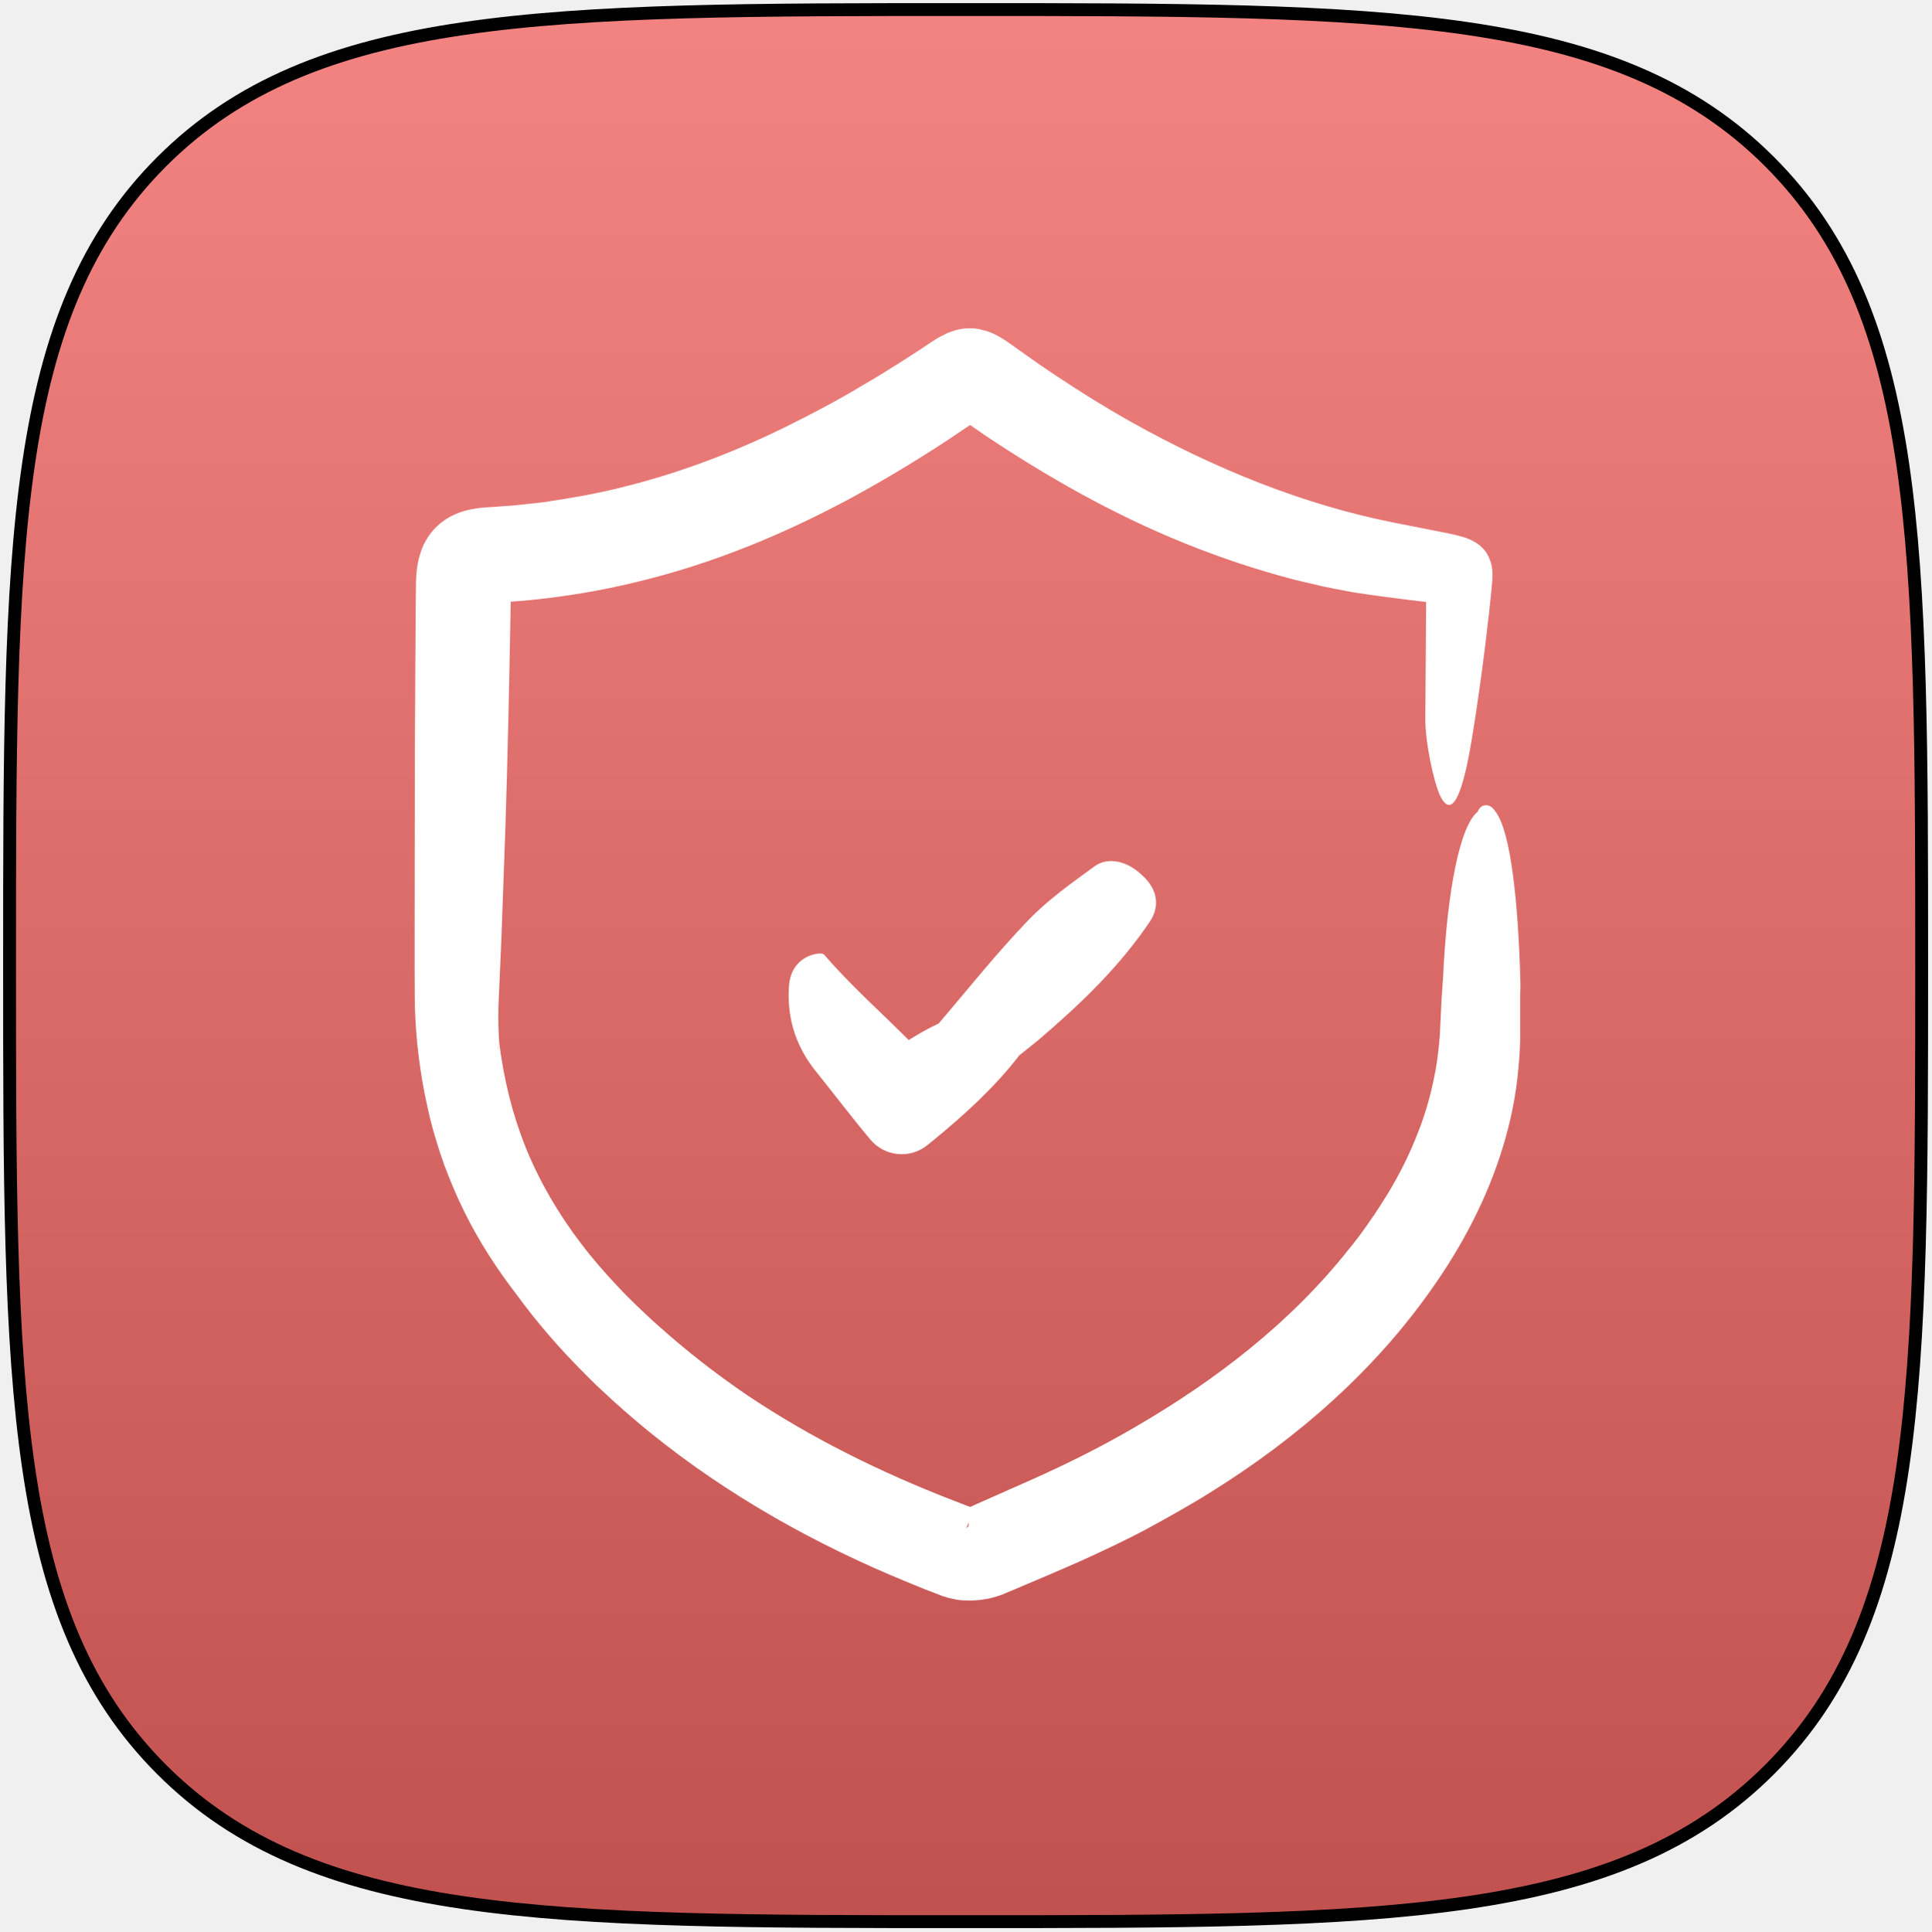
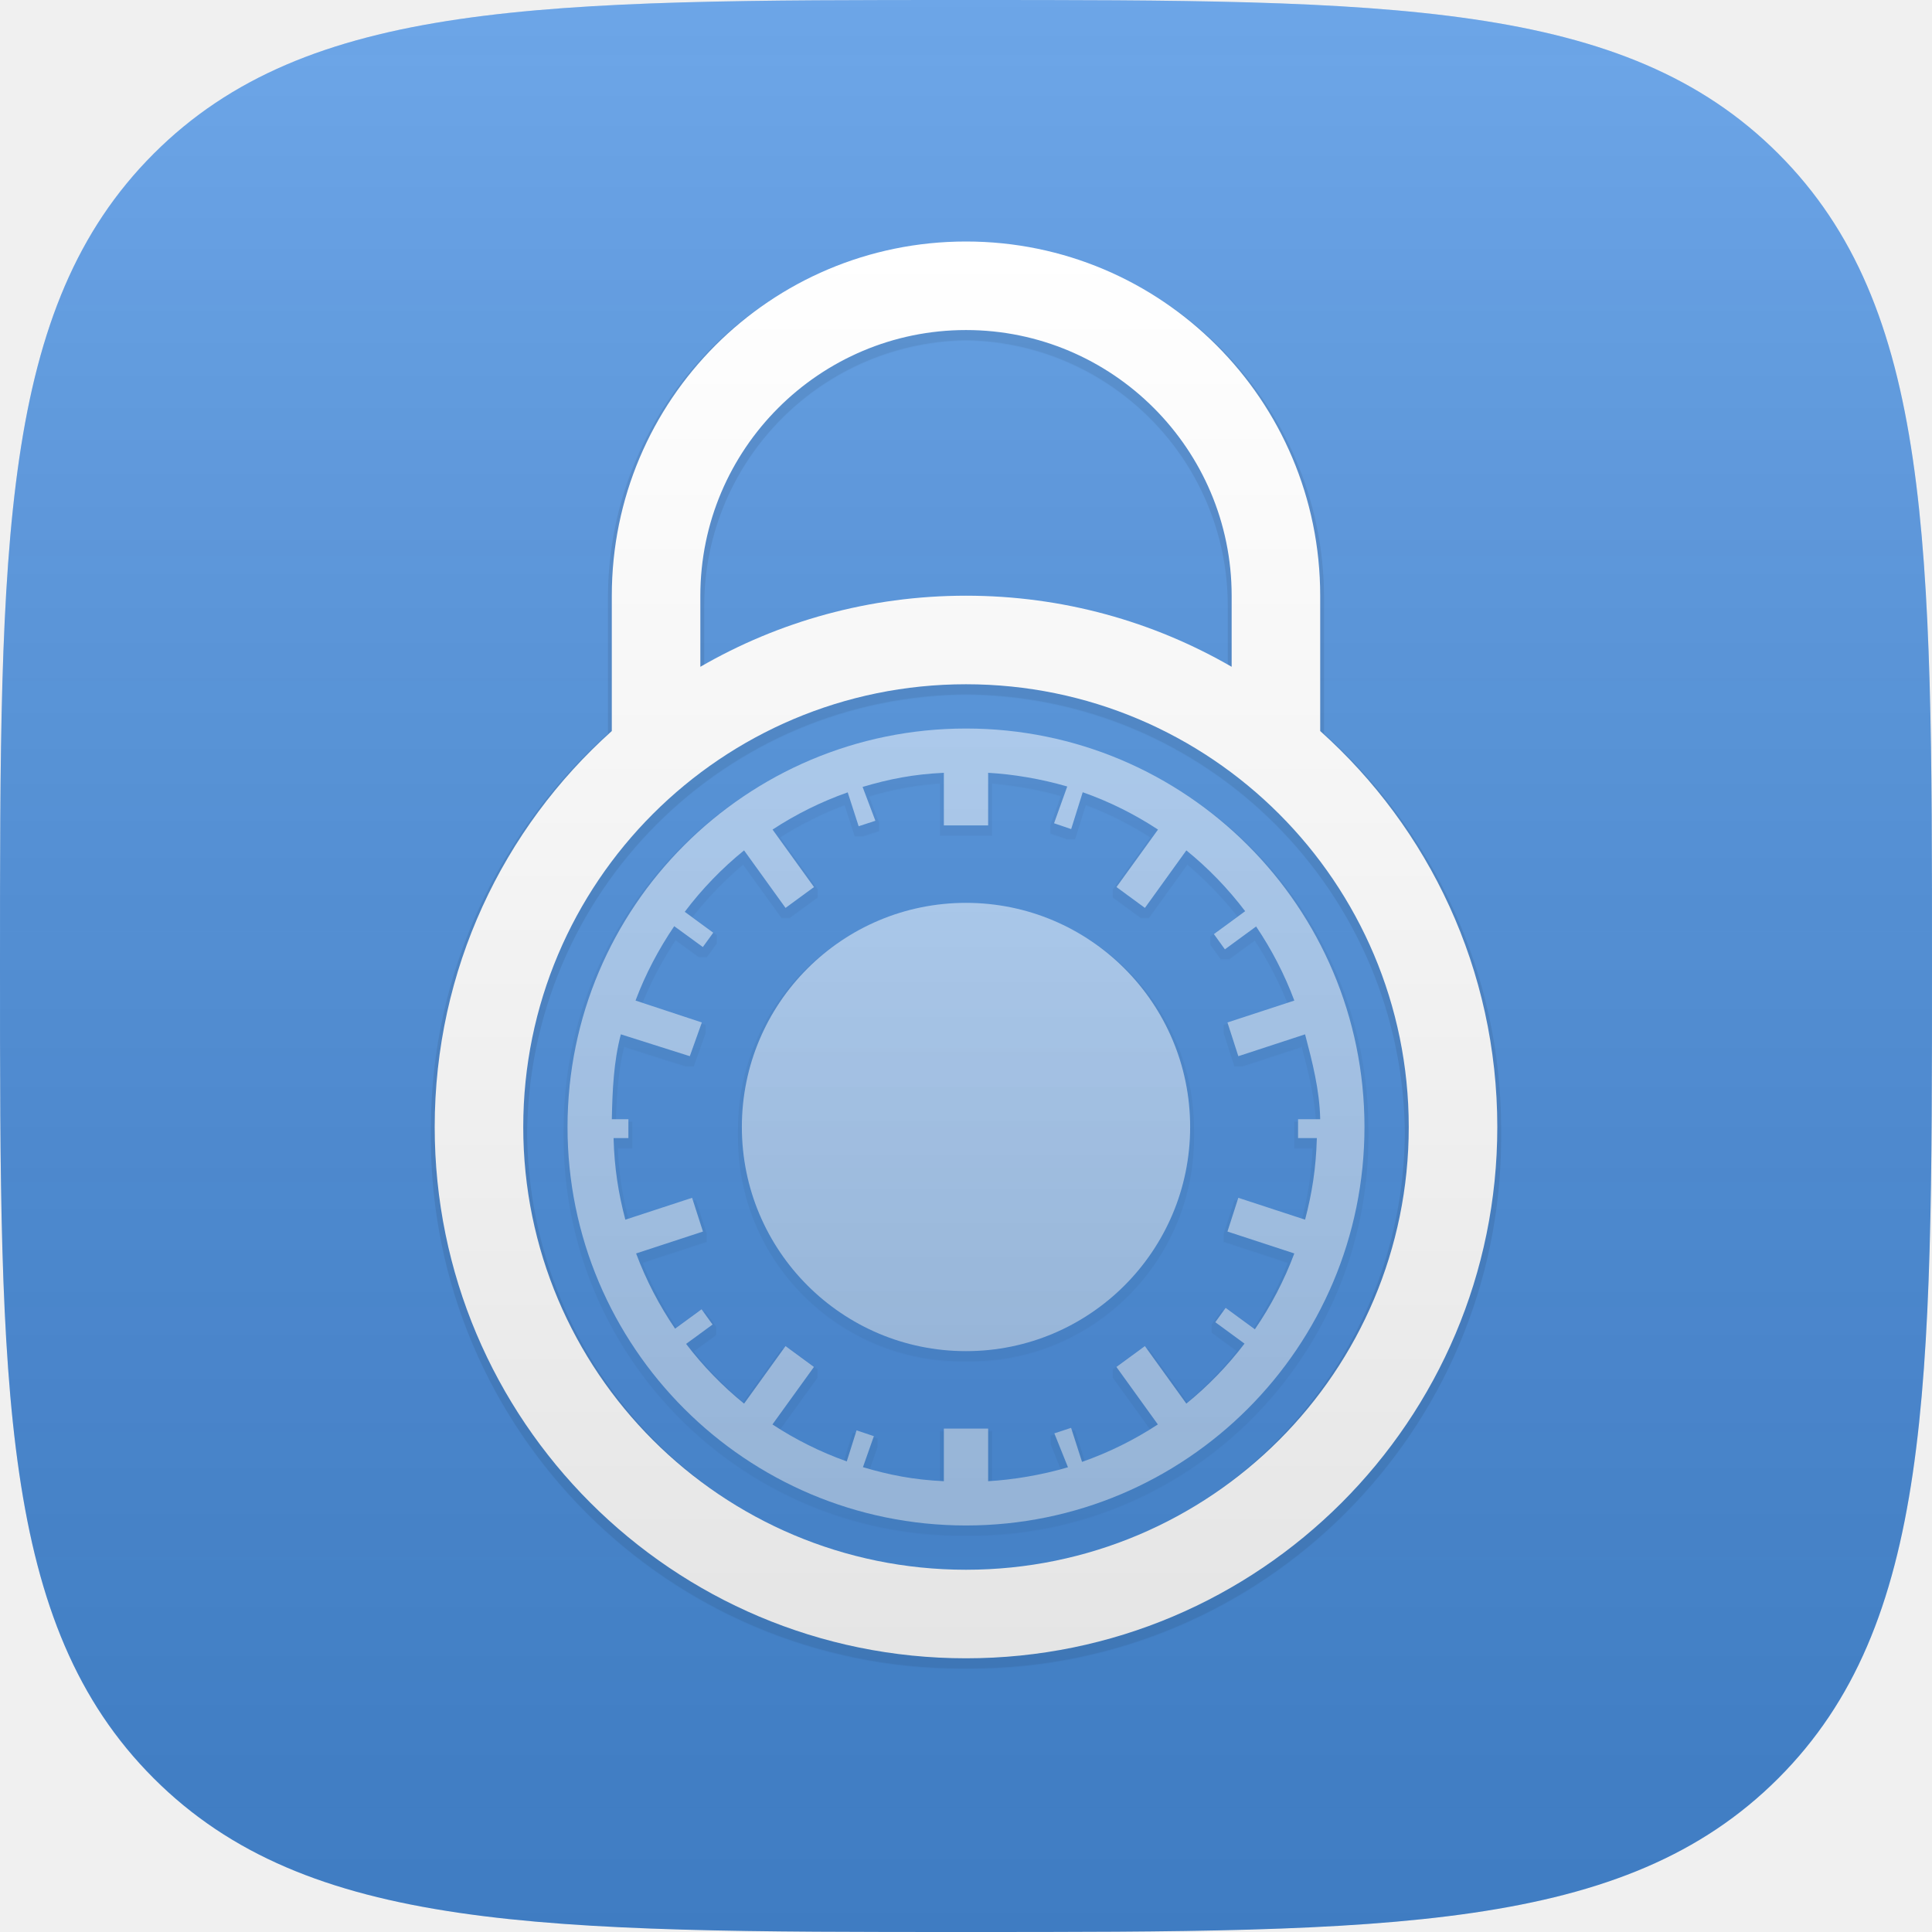
- <svg xmlns="http://www.w3.org/2000/svg" xmlns:xlink="http://www.w3.org/1999/xlink" width="606px" height="606px" viewBox="0 0 606 606" version="1.1">
+ <svg xmlns="http://www.w3.org/2000/svg" xmlns:xlink="http://www.w3.org/1999/xlink" width="600px" height="600px" viewBox="0 0 600 600" version="1.1">
  <defs>
    <linearGradient x1="50%" y1="0%" x2="50%" y2="100%" id="linearGradient-1">
      <stop stop-color="#FFFFFF" stop-opacity="0.2" offset="0%" />
-       <stop stop-color="#000000" stop-opacity="0.2" offset="100%" />
+       <stop stop-color="#000000" stop-opacity="0.139" offset="100%" />
    </linearGradient>
-     <path d="M552.269,552.269 C600,504.538 600,431.458 600,300 C600,168.542 600,95.462 552.269,47.731 C504.538,0 431.458,0 300,0 C168.542,0 95.462,0 47.731,47.731 C0,95.462 0,168.542 0,300 C0,431.458 0,504.538 47.731,552.269 C95.462,600 168.542,600 300,600 C431.458,600 504.538,600 552.269,552.269 Z" id="path-2" />
+     <linearGradient x1="50%" y1="0%" x2="50%" y2="100%" id="linearGradient-2">
+       <stop stop-color="#FFFFFF" offset="0%" />
+       <stop stop-color="#F6F6F6" offset="35.243%" />
+       <stop stop-color="#E5E5E5" offset="100%" />
+     </linearGradient>
+     <path d="M275,152.028 L275,110 C275,49.249 225.751,0 165,0 C104.249,0 55,49.249 55,110 L55,152.029 C21.248,182.241 0,226.137 0,275 C0,366.127 73.874,440 165,440 C256.127,440 330,366.127 330,275 C330,226.137 308.752,182.241 275,152.028 L275,152.028 Z M82.5,110 C82.5,64.509 119.509,27.5 165,27.5 C210.491,27.5 247.5,64.509 247.5,110 L247.5,132.079 C223.23,118.039 195.055,110 165,110 C134.945,110 106.77,118.039 82.5,132.08 L82.5,110 L82.5,110 Z M165,412.5 C89.06,412.5 27.5,350.94 27.5,275 C27.5,199.06 89.06,137.5 165,137.5 C240.94,137.5 302.5,199.06 302.5,275 C302.5,350.94 240.94,412.5 165,412.5 L165,412.5 Z" id="path-3" />
+     <filter x="-50%" y="-50%" width="200%" height="200%" filterUnits="objectBoundingBox" id="filter-4">
+       <feMorphology radius="1" operator="dilate" in="SourceAlpha" result="shadowSpreadOuter1" />
+       <feOffset dx="0" dy="2" in="shadowSpreadOuter1" result="shadowOffsetOuter1" />
+       <feColorMatrix values="0 0 0 0 0   0 0 0 0 0   0 0 0 0 0  0 0 0 0.08 0" type="matrix" in="shadowOffsetOuter1" />
+     </filter>
+     <path d="M165,151.25 C96.655,151.25 41.25,206.656 41.25,275 C41.25,343.344 96.655,398.75 165,398.75 C233.345,398.75 288.75,343.344 288.75,275 C288.75,206.656 233.345,151.25 165,151.25 L165,151.25 Z M270.302,303.778 L249.574,296.992 L246.2,307.468 L266.963,314.267 C263.817,322.669 259.691,330.565 254.715,337.822 L245.64,331.173 L242.426,335.628 L251.497,342.274 C246.23,349.19 240.163,355.444 233.426,360.907 L220.551,343.044 L211.713,349.516 L224.583,367.371 C217.296,372.145 209.409,376.068 201.038,379 L197.635,368.435 L192.436,370.138 L196.668,380.676 C188.491,383.084 179.609,384.568 171.875,385 L171.875,374.121 L171.875,368.672 L158.125,368.672 L158.125,374.121 L158.125,385 C148.672,384.565 141.191,383.072 132.994,380.647 L136.387,371.017 L131.016,369.207 L127.975,378.853 C119.762,375.937 112.05,372.068 104.888,367.373 L117.776,349.52 L108.951,343.045 L96.08,360.909 C89.369,355.467 83.326,349.243 78.073,342.361 L86.286,336.347 L82.873,331.615 L74.656,337.63 C69.742,330.428 65.659,322.594 62.544,314.267 L83.309,307.466 L79.935,296.992 L59.206,303.779 C57.066,295.674 55.808,287.891 55.547,278.438 L60.156,278.438 L60.156,272.59 L55.006,272.589 C55.198,263.474 55.584,254.645 57.813,246.221 L79.229,253.01 L82.965,242.536 L62.369,235.735 C65.45,227.511 69.554,219.765 74.388,212.636 L83.273,219.11 L86.503,214.655 L77.658,208.171 C83.004,201.078 89.195,194.673 96.078,189.095 L108.955,206.959 L117.793,200.483 L104.924,182.63 C112.147,177.891 119.973,173.993 128.264,171.072 L131.663,181.597 L136.857,179.896 L132.887,169.385 C141.118,166.94 148.672,165.437 158.125,165 L158.125,175.88 L158.125,181.328 L171.875,181.328 L171.875,175.88 L171.875,165 C179.609,165.428 188.34,166.889 196.44,169.255 L192.349,180.667 L197.661,182.477 L201.248,171.037 C209.581,173.966 217.386,177.875 224.63,182.631 L211.738,200.484 L220.561,206.96 L233.43,189.096 C240.249,194.624 246.38,200.966 251.696,207.982 L241.986,215.088 L245.402,219.825 L255.093,212.726 C259.901,219.834 263.899,227.544 266.966,235.736 L246.199,242.537 L249.575,253.011 L270.303,246.222 C272.525,254.646 274.815,263.474 275.003,272.59 L268.125,272.587 L268.125,278.438 L273.959,278.438 C273.699,287.89 272.439,295.674 270.302,303.778 L270.302,303.778 Z" id="path-5" />
+     <filter x="-50%" y="-50%" width="200%" height="200%" filterUnits="objectBoundingBox" id="filter-6">
+       <feMorphology radius="1" operator="dilate" in="SourceAlpha" result="shadowSpreadOuter1" />
+       <feOffset dx="0" dy="2" in="shadowSpreadOuter1" result="shadowOffsetOuter1" />
+       <feColorMatrix values="0 0 0 0 0   0 0 0 0 0   0 0 0 0 0  0 0 0 0.08 0" type="matrix" in="shadowOffsetOuter1" />
+     </filter>
+     <circle id="path-7" cx="165" cy="275" r="69.609" />
+     <filter x="-50%" y="-50%" width="200%" height="200%" filterUnits="objectBoundingBox" id="filter-8">
+       <feMorphology radius="1" operator="dilate" in="SourceAlpha" result="shadowSpreadOuter1" />
+       <feOffset dx="0" dy="2" in="shadowSpreadOuter1" result="shadowOffsetOuter1" />
+       <feColorMatrix values="0 0 0 0 0   0 0 0 0 0   0 0 0 0 0  0 0 0 0.08 0" type="matrix" in="shadowOffsetOuter1" />
+     </filter>
  </defs>
  <g id="Page-1" stroke="none" stroke-width="1" fill="none" fill-rule="evenodd">
-     <g id="permissions" transform="translate(3, 3)">
-       <g id="Squircle2-Copy-8">
-         <g id="Shape">
-           <use fill="#F06563" xlink:href="#path-2" />
-           <use stroke="#000000" stroke-width="4.04" fill="url(#linearGradient-1)" xlink:href="#path-2" />
-         </g>
-         <g id="shield" transform="translate(127, 100)" fill="#FFFFFF">
-           <g id="Capa_1">
-             <g id="Group">
-               <path d="M213.517,168.802 C206.281,174.087 198.883,179.29 192.704,185.713 C182.785,196.038 173.842,207.258 164.574,218.152 C161.241,219.697 158.151,221.485 155.143,223.355 C146.281,214.493 136.85,206.12 128.639,196.607 C127.907,195.713 124.574,196.445 122.785,197.502 C119.208,199.534 117.826,202.949 117.582,206.282 C116.769,217.339 120.346,226.12 125.956,233.111 C131.647,240.185 137.176,247.502 143.029,254.493 C147.582,260.022 155.712,260.754 161.159,256.201 L163.273,254.493 C172.948,246.526 182.135,238.152 189.859,228.152 C191.972,226.445 194.086,224.819 196.119,223.111 C209.046,212.054 221.322,200.347 230.915,186.038 C233.598,181.973 233.842,176.526 228.314,171.567 C223.517,167.014 217.582,165.876 213.517,168.802 L213.517,168.802 Z" id="Shape" />
-               <path d="M347.094,205.794 L347.094,205.794 L347.094,205.55 C346.444,179.778 344.005,157.989 339.371,151.811 C339.371,151.811 339.371,151.729 339.289,151.729 C338.151,149.859 336.932,149.453 335.468,149.778 C334.899,150.022 334.249,150.347 333.68,151.729 L333.68,151.729 L333.68,151.729 C328.233,156.038 324.086,175.957 322.785,204.412 C322.785,204.412 322.785,204.412 322.785,204.493 L322.704,205.225 C322.623,206.607 322.541,208.396 322.379,210.185 L321.81,221.811 C321.566,225.063 321.159,228.721 320.59,232.136 C319.371,239.046 317.582,245.794 314.98,252.298 C312.46,258.884 309.289,265.225 305.631,271.323 C303.761,274.331 301.81,277.42 299.777,280.266 L298.314,282.38 L296.607,284.737 L295.712,285.876 L294.98,286.851 L293.273,288.965 C275.143,311.892 251.566,330.103 225.875,344.981 C215.387,351.079 204.98,356.282 193.68,361.323 L176.607,368.884 L174.493,369.859 L174.411,369.859 L173.111,369.372 L168.883,367.746 C146.281,358.965 124.655,348.315 104.737,334.981 C94.899,328.315 85.306,320.835 76.607,313.03 C74.493,311.241 72.135,308.884 69.859,306.77 C67.907,304.9 65.712,302.705 63.68,300.51 C59.615,296.201 55.793,291.811 52.298,287.176 C45.224,277.908 39.371,267.908 35.062,257.339 C34.005,254.737 33.029,251.973 32.135,249.29 L30.915,245.307 L29.696,240.754 C28.395,235.469 27.257,229.453 26.607,223.762 C26.363,224.819 26.2,226.038 25.956,227.095 C26.119,225.876 26.363,224.737 26.607,223.762 C26.444,221.16 26.363,218.559 26.363,215.957 C26.363,213.355 26.444,210.998 26.607,208.071 L27.338,191.241 C27.745,180.022 28.151,168.721 28.558,157.502 C29.289,134.981 29.777,112.38 30.184,89.778 L30.265,85.794 L34.655,85.469 C46.688,84.331 58.72,82.38 70.428,79.453 C94.005,73.762 116.444,64.412 137.338,53.111 C147.826,47.42 157.907,41.323 167.907,34.737 L174.411,30.347 L178.964,33.518 C198.558,46.607 219.452,58.477 241.81,67.502 C253.111,72.054 264.249,75.794 276.444,78.965 L285.062,80.998 C288.151,81.648 291.241,82.217 294.249,82.786 C300.265,83.762 306.2,84.493 311.891,85.225 L317.501,85.876 L317.501,88.152 C317.42,99.534 317.338,110.835 317.257,122.136 C317.176,130.185 320.021,142.867 321.972,146.851 C325.956,154.737 329.289,144.493 331.81,129.128 C333.924,116.445 335.712,103.111 337.257,89.29 C337.663,85.794 337.989,82.461 338.314,78.64 C338.395,76.445 338.395,73.762 336.525,70.591 C335.55,69.128 334.167,67.827 332.785,67.095 C331.403,66.282 330.184,65.794 328.964,65.469 C326.525,64.737 324.899,64.493 323.111,64.087 L317.745,63.03 C314.167,62.298 310.59,61.648 307.013,60.916 C278.964,55.307 251.159,44.087 224.899,29.372 C216.932,24.9 209.208,20.103 201.647,15.063 C197.826,12.542 194.086,9.941 190.346,7.258 C188.395,5.957 186.85,4.575 183.517,2.624 L181.972,1.811 C181.403,1.567 180.672,1.241 179.94,0.998 C179.127,0.754 178.151,0.51 177.257,0.266 C176.2,0.103 175.143,-0.059 174.005,0.022 C171.81,0.022 169.696,0.591 168.395,1.079 C167.663,1.323 166.932,1.648 166.525,1.892 C166.037,2.136 165.387,2.461 165.062,2.624 C163.273,3.599 162.298,4.331 161.159,5.063 L158.233,7.014 L152.298,10.835 C148.395,13.274 144.655,15.632 140.672,17.908 C132.867,22.624 124.818,26.851 116.769,30.835 C100.59,38.802 83.761,45.225 66.607,49.534 C57.989,51.811 49.289,53.274 40.59,54.575 C36.2,55.063 31.81,55.632 27.42,55.876 L24.086,56.12 L22.379,56.201 C21.647,56.282 20.509,56.363 19.533,56.526 C17.663,56.851 15.062,57.176 11.403,59.046 C9.615,60.022 7.582,61.485 5.875,63.437 C4.249,65.307 3.029,67.502 2.379,69.209 C1.078,72.786 0.834,75.144 0.672,76.933 C0.509,78.802 0.509,80.266 0.509,81.648 L0.428,88.721 L0.346,102.867 L0.184,131.16 C0.184,150.022 0.102,168.884 0.102,187.827 L0.102,201.973 C0.184,206.689 0.021,211.16 0.346,216.77 C0.59,221.973 1.159,227.176 1.891,232.298 C2.298,234.9 2.704,237.42 3.192,239.941 L4.005,243.762 L4.411,245.632 L4.899,247.746 C5.875,251.892 7.745,257.989 9.452,262.705 C11.322,267.664 13.354,272.542 15.712,277.258 C20.346,286.689 26.119,295.469 32.379,303.599 C38.395,311.811 44.98,319.453 52.054,326.607 C53.761,328.315 55.224,329.859 57.094,331.648 L62.704,336.851 C66.444,340.185 70.184,343.437 74.005,346.526 C98.476,366.363 126.119,381.729 154.655,393.437 C156.444,394.168 158.233,394.9 160.021,395.632 L165.956,397.908 L166.281,397.989 L167.582,398.396 C168.639,398.64 169.046,398.721 169.777,398.884 C170.997,399.128 172.216,399.209 173.354,399.209 C175.55,399.29 177.582,399.128 179.696,398.721 C180.753,398.559 181.81,398.233 182.867,397.908 C183.436,397.746 184.005,397.583 184.574,397.339 L185.712,396.851 L188.233,395.794 C194.98,392.949 201.891,390.022 208.883,386.933 C215.875,383.762 222.867,380.51 230.021,376.689 L234.899,374.006 L240.102,371.079 C243.517,369.128 246.85,367.176 250.184,365.063 C276.688,348.559 301.322,327.258 319.696,300.835 C328.883,287.746 336.688,273.03 341.566,257.014 C344.005,249.046 345.712,240.835 346.444,232.461 C346.85,228.396 347.094,224.006 347.013,220.103 L347.013,209.046 C347.094,207.989 347.094,206.851 347.094,205.794 L347.094,205.794 Z M317.745,78.965 L317.745,78.965 L317.745,78.965 C317.745,78.965 317.745,78.64 317.745,78.965 L317.745,78.965 Z M173.924,375.55 C174.005,376.038 173.517,376.201 173.273,376.526 C174.249,374.168 171.647,380.266 174.005,374.656 C173.924,374.981 173.924,375.225 173.924,375.55 L173.924,375.55 Z M175.468,374.006 L175.387,373.843 C175.468,373.924 175.468,374.006 175.468,374.087 L175.468,374.006 L175.468,374.006 Z" id="Shape" />
+     <g id="Group-2-Copy-14">
+       <path d="M552.269,552.269 C600,504.538 600,431.458 600,300 C600,168.542 600,95.462 552.269,47.731 C504.538,0 431.458,0 300,0 C168.542,0 95.462,0 47.731,47.731 C0,95.462 0,168.542 0,300 C0,431.458 0,504.538 47.731,552.269 C95.462,600 168.542,600 300,600 C431.458,600 504.538,600 552.269,552.269 L552.269,552.269 Z" id="path" fill="#4990E2" />
+       <path d="M552.269,552.269 C600,504.538 600,431.458 600,300 C600,168.542 600,95.462 552.269,47.731 C504.538,0 431.458,0 300,0 C168.542,0 95.462,0 47.731,47.731 C0,95.462 0,168.542 0,300 C0,431.458 0,504.538 47.731,552.269 C95.462,600 168.542,600 300,600 C431.458,600 504.538,600 552.269,552.269 L552.269,552.269 Z" id="path-copy" fill="url(#linearGradient-1)" />
+       <g id="lock-combination" transform="translate(135, 75)">
+         <g id="Layer_1">
+           <g id="Group">
+             <g id="Shape">
+               <use fill="black" fill-opacity="1" filter="url(#filter-4)" xlink:href="#path-3" />
+               <use fill="url(#linearGradient-2)" fill-rule="evenodd" xlink:href="#path-3" />
+             </g>
+             <g id="Shape" opacity="0.5">
+               <use fill="black" fill-opacity="1" filter="url(#filter-6)" xlink:href="#path-5" />
+               <use fill="url(#linearGradient-2)" fill-rule="evenodd" xlink:href="#path-5" />
+             </g>
+             <g id="Oval" opacity="0.5">
+               <use fill="black" fill-opacity="1" filter="url(#filter-8)" xlink:href="#path-7" />
+               <use fill="url(#linearGradient-2)" fill-rule="evenodd" xlink:href="#path-7" />
            </g>
          </g>
        </g>
      </g>
    </g>
  </g>
</svg>
